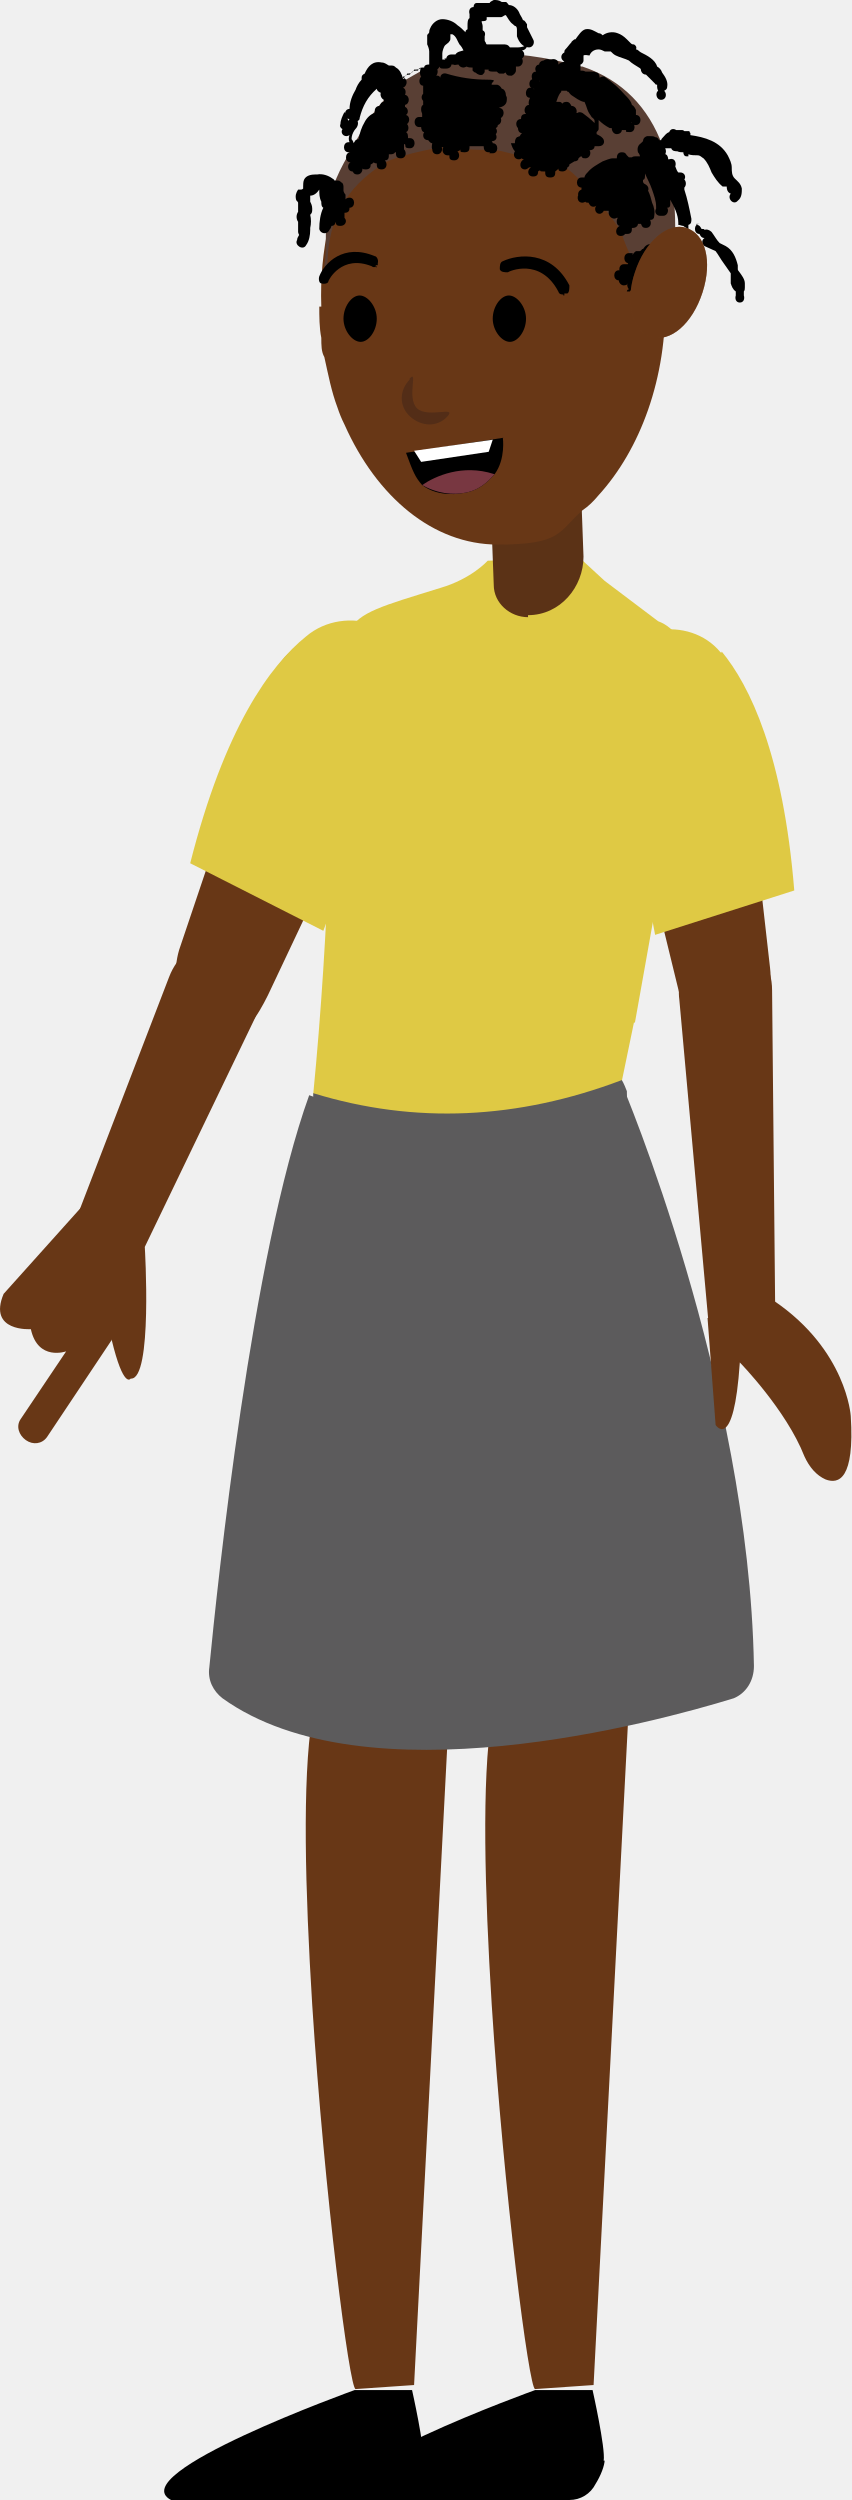
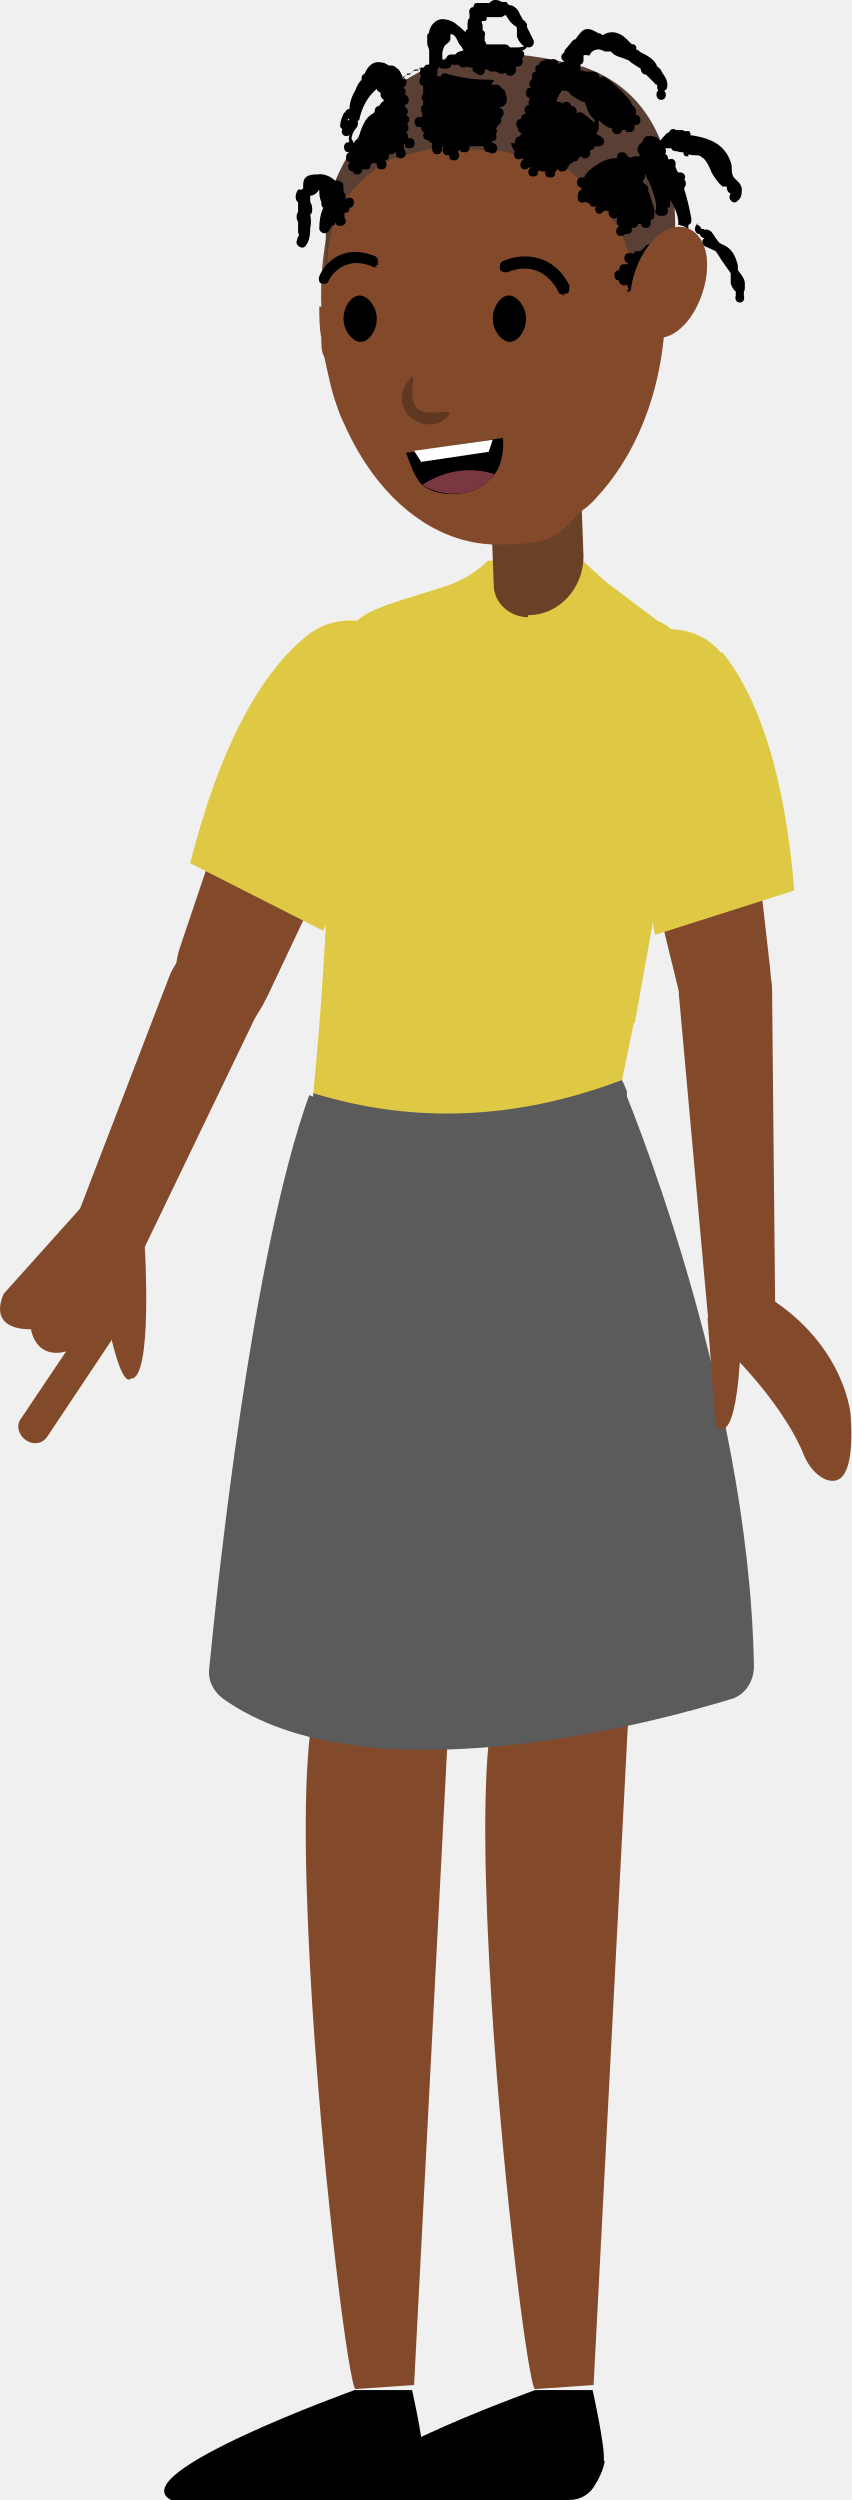
<svg xmlns="http://www.w3.org/2000/svg" id="Ebene_2" data-name="Ebene 2" viewBox="0 0 84.42 247.9">
  <defs>
    <style>
      .cls-1, .cls-2 {
-         fill: #683716;
+         isolation: isolate;
+         opacity: .5;
      }

-       .cls-3 {
+       .cls-1, .cls-3 {
+         fill: #824a2b;
+       }
+ 
+       .cls-4 {
        fill: #593f34;
      }

-       .cls-4 {
+       .cls-5 {
        fill: #fff;
      }

-       .cls-5 {
+       .cls-2 {
        fill: #3d2318;
-       }
- 
-       .cls-5, .cls-2 {
-         isolation: isolate;
-         opacity: .5;
      }

      .cls-6 {
        fill: #5c5b5c;
      }

      .cls-7 {
        fill: #dfc944;
      }

      .cls-8 {
-         fill: #5b3216;
+         fill: #684127;
      }

      .cls-9 {
        fill: #783741;
      }
    </style>
  </defs>
  <g id="Ebene_1-2" data-name="Ebene 1">
    <g id="swahili-girl-left-yay">
      <g>
-         <path class="cls-1" d="M11.06,132.9l-6.4,9.6c-.5.7-1.4.8-2.1.3h0c-.7-.5-1-1.4-.5-2.1l4.5-6.7s-2.8,1-3.5-2.2c0,0-4.3.3-2.7-3.5l7.8-8.7,6.2,4.1s.8,13.2-1.4,13c0,0-.7,1.1-1.9-3.9h0v.1Z" />
-         <path class="cls-1" d="M25.56,96.3h0c.5,1.5.4,3.2-.3,4.7l-14.3,29.7-5.5-4.4,11.3-29.4c1.7-4.5,7.2-4.8,8.8-.6h0Z" />
-         <path class="cls-1" d="M22.26,102.7h0c-3.5,0-5.7-4.4-4.5-8.5l8.7-25.8c1.3-4.1,4.8-6.2,8-4.9h0c3.7,1.5,5.3,7.1,3.3,11.5l-11.2,23.7c-1,2-2.3,4.2-4.2,4.1h-.1v-.1Z" />
+         <path class="cls-3" d="M11.06,132.9l-6.4,9.6c-.5.7-1.4.8-2.1.3h0c-.7-.5-1-1.4-.5-2.1l4.5-6.7s-2.8,1-3.5-2.2c0,0-4.3.3-2.7-3.5l7.8-8.7,6.2,4.1s.8,13.2-1.4,13c0,0-.7,1.1-1.9-3.9h0v.1Z" />
+         <path class="cls-3" d="M25.56,96.3h0c.5,1.5.4,3.2-.3,4.7l-14.3,29.7-5.5-4.4,11.3-29.4c1.7-4.5,7.2-4.8,8.8-.6h0Z" />
+         <path class="cls-3" d="M22.26,102.7h0c-3.5,0-5.7-4.4-4.5-8.5l8.7-25.8c1.3-4.1,4.8-6.2,8-4.9h0c3.7,1.5,5.3,7.1,3.3,11.5l-11.2,23.7c-1,2-2.3,4.2-4.2,4.1h-.1v-.1Z" />
        <path class="cls-7" d="M30.36,63.1c-3.6,2.9-8.1,9.1-11.5,22.5l13.2,6.7,1.9-5.1c4.5-7.8,8-15.1,7.5-20.3-.6-4.9-7.2-7.1-11.1-3.8h-.1.1Z" />
      </g>
      <path class="cls-7" d="M62.96,101.4l5.3-29.7c.6-3.3.5-8.8-3-10.1l-5.3-4-2.5-2.3-9.1.3s-1.6,1.8-4.7,2.7c-11.6,3.6-9,2.3-10.6,16.5l-.4,9.2c-.3,8.2-.8,16.3-1.6,24.5,10.1,3.1,20.3,2.6,30.6-1.3l1.2-5.8h.2-.1Z" />
      <g>
        <path class="cls-8" d="M52.36,61h0c3.2,0,5.5-2.8,5.5-5.8l-.4-10.9-9,.3.5,13.4c0,1.8,1.6,3.2,3.4,3.2h0v-.2Z" />
-         <path class="cls-1" d="M31.66,30.3c0,1.1,0,2.2.2,3.2,0,.7,0,1.4.3,1.9.4,1.8.7,3.4,1.3,5,.2.6.4,1.1.7,1.7,3.2,7.2,8.8,11.9,15.2,11.9s6-1.3,8.4-3.4c.6-.4,1.1-.9,1.6-1.5,4.1-4.5,6.8-11.6,6.6-19.6-.4-13.3-8.2-23.7-17.7-23.5-1.3,0-2.8.3-4,.8-7.4,2.8-12.8,12.4-12.4,23.6h-.2v-.1Z" />
+         <path class="cls-3" d="M31.66,30.3c0,1.1,0,2.2.2,3.2,0,.7,0,1.4.3,1.9.4,1.8.7,3.4,1.3,5,.2.6.4,1.1.7,1.7,3.2,7.2,8.8,11.9,15.2,11.9s6-1.3,8.4-3.4c.6-.4,1.1-.9,1.6-1.5,4.1-4.5,6.8-11.6,6.6-19.6-.4-13.3-8.2-23.7-17.7-23.5-1.3,0-2.8.3-4,.8-7.4,2.8-12.8,12.4-12.4,23.6h-.2v-.1Z" />
        <g>
-           <path class="cls-3" d="M32.26,21.4c.8-3.5,1.2-4.1,2.8-7,.2-.4.8-1.4,1-1.7.6-1.3.5-.8,1.2-1.8.4-.6,2.2-2.5,2.8-2.9l2.3-1.3c.6-.3,3.5-.9,4.1-1,3.2-.7,6.6-.2,9.6.5.5.1,1.1.3,1.6.4h.1c8,2.7,10.2,11,8.8,21.5-.1-.1-.3-.2-.5-.3-.5,0-.8.2-1,.6h0c-.5-.1-.9,0-1.2.3-.7-2.1-1.7-3.9-2.2-5.5-.2-.8-4.3-5.9-5.5-6.5-10.6-2.9-4.6-1.3-12-2.1-1,0-5.6,1-6.4,1.8-3.3,2.2-5.2,5.1-5.3,9.8v.2h-.3c.3-1.6,0-3.6.3-5.1h-.2v.1Z" />
+           <path class="cls-4" d="M32.26,21.4c.8-3.5,1.2-4.1,2.8-7,.2-.4.8-1.4,1-1.7.6-1.3.5-.8,1.2-1.8.4-.6,2.2-2.5,2.8-2.9l2.3-1.3c.6-.3,3.5-.9,4.1-1,3.2-.7,6.6-.2,9.6.5.5.1,1.1.3,1.6.4h.1c8,2.7,10.2,11,8.8,21.5-.1-.1-.3-.2-.5-.3-.5,0-.8.2-1,.6h0c-.5-.1-.9,0-1.2.3-.7-2.1-1.7-3.9-2.2-5.5-.2-.8-4.3-5.9-5.5-6.5-10.6-2.9-4.6-1.3-12-2.1-1,0-5.6,1-6.4,1.8-3.3,2.2-5.2,5.1-5.3,9.8v.2h-.3c.3-1.6,0-3.6.3-5.1h-.2v.1Z" />
          <g>
            <path d="M29.86,18.8s.1,0,.2-.1h0v-.2c0-.2,0-.5.1-.7.2-.4.7-.5,1.1-.5h.2c.5-.1,1.1.1,1.5.4,0,0,.2.1.2.2h.3c.2,0,.3.1.4.2.1,0,.2.2.2.4v.4h0c0,.1.1.3.2.4v.5c0-.1.2-.2.4-.2.6,0,.6,1,0,1s0,0,0,0c0,.3-.1.5-.5.5s0,0,0,0h0v.5c.3.3.1.8-.4.8s-.4-.2-.5-.4c0,.2-.1.4-.4.4,0,.1-.1.3-.2.4-.2.5-.9.4-1-.1,0-.7.1-1.5.4-2.1-.2-.1-.2-.4-.2-.6-.2-.4-.2-.8-.2-1.2h0c-.2.3-.5.6-.9.6v.6c.1.2.2.4.2.7s0,.4-.2.6h0c.1.4.1.9,0,1.3v.2c0,.5-.1,1.1-.4,1.5-.3.6-1.2,0-.9-.5,0-.2.1-.3.2-.5,0,0-.1-.2-.1-.3v-1c-.2-.3-.2-.7,0-1h0v-.9c0-.1-.2-.2-.2-.3-.1-.4,0-.7.2-1h.3,0Z" />
-             <path d="M57.36,19.5c-.1-.3,0-.6.3-.7v-.2c-.6,0-.6-1,0-1s.2,0,.3,0c0-.2.2-.4.3-.5.4-.5,1-.8,1.5-1.1.3-.1.7-.3,1-.3h.4c0-.3.1-.6.5-.6s.4.2.5.3l.2.2h.3c.1-.1.3-.1.4-.1h.4c0-.1-.1-.3-.2-.4-.1-.4,0-.7.3-.9l.2-.2c0-.2.1-.4.4-.5h.3c.2,0,.4,0,.5.1h0c.2,0,.3.1.4.3h.2c0-.1.1-.2.2-.3.2-.2.3-.4.6-.5h0c.1-.3.4-.4.7-.2h.6s.1,0,.2.1h.5c0,.07.03.13.1.2h0v.2h0c1.4.2,2.9.6,3.7,2,.2.4.4.8.4,1.2s0,.8.3,1.1c.3.3.6.5.7,1,0,.4,0,.9-.4,1.2-.4.5-1.1-.2-.7-.7h0c-.3-.1-.4-.4-.4-.7h-.4c-.5-.4-.8-.9-1.1-1.4-.2-.5-.4-1-.8-1.4-.2-.1-.3-.3-.6-.3s-.6,0-.9-.1h0v.2h-.2c-.2,0-.3-.2-.3-.4-.2,0-.4,0-.6-.1h0c-.2,0-.5,0-.6-.3h-.6c.1.2.1.4,0,.6.2,0,.3.3.3.5h0c.2,0,.3-.1.5,0s.3.4.2.7h0c.1.3.2.5.3.6h.2c.4,0,.6.4.4.7.2.2.2.6,0,.8v.2c.3.9.5,1.9.7,2.9,0,.3,0,.5-.3.6h0v.5l-.2-.2s-.2-.1-.3-.2c-.2,0-.3-.1-.5-.1v-.2c0-.8-.4-1.6-.8-2.3v.5c0,.2-.1.3-.3.3.2.3,0,.8-.4.8s-.2,0-.3,0h0c-.4,0-.6-.4-.4-.7v-.2c0-.6-.2-1.1-.4-1.7-.2-.6-.5-1.1-.7-1.6v-.4h0v.6c0,.1,0,.3-.1.4s0,0-.1,0v.2h0s0,.1.1.2c0,0,.2.1.3.2.1.1.2.3.1.5.2.4.3.8.4,1.2.2.4.3.9.2,1.4h0c0,.2-.2.3-.3.3h-.1c.2.4,0,.8-.4.8s-.4-.2-.5-.4h-.3c0,.2-.2.4-.5.4s0,0-.1,0c0,.3,0,.6-.5.6s-.2,0-.2,0c0,.1-.2.2-.4.2-.6,0-.6-.8-.1-1-.3,0-.4-.5-.2-.8h-.1c-.3.2-.7,0-.8-.4v-.3h-.5c0,.1-.2.3-.4.3-.5,0-.6-.7-.2-.9h0s-.2.2-.4.2c-.3,0-.4-.2-.5-.4h0c-.1,0-.3,0-.3-.1,0,0-.2.1-.3.1-.6,0-.6-.8-.2-1l-.2.4h0Z" />
+             <path d="M57.36,19.5c-.1-.3,0-.6.3-.7v-.2c-.6,0-.6-1,0-1s.2,0,.3,0c0-.2.2-.4.3-.5.4-.5,1-.8,1.5-1.1.3-.1.7-.3,1-.3h.4c0-.3.1-.6.5-.6s.4.2.5.3l.2.2h.3c.1-.1.3-.1.4-.1h.4c0-.1-.1-.3-.2-.4-.1-.4,0-.7.3-.9l.2-.2c0-.2.1-.4.4-.5h.3c.2,0,.4,0,.5.1h0c.2,0,.3.1.4.3h.2c0-.1.1-.2.2-.3.2-.2.3-.4.6-.5h0c.1-.3.4-.4.7-.2h.6s.1,0,.2.1h.5s0,.1.1.2h0v.2h0c1.4.2,2.9.6,3.7,2,.2.4.4.8.4,1.2s0,.8.3,1.1.6.5.7,1c0,.4,0,.9-.4,1.2-.4.5-1.1-.2-.7-.7h0c-.3-.1-.4-.4-.4-.7h-.4c-.5-.4-.8-.9-1.1-1.4-.2-.5-.4-1-.8-1.4-.2-.1-.3-.3-.6-.3s-.6,0-.9-.1h0v.2h-.2c-.2,0-.3-.2-.3-.4-.2,0-.4,0-.6-.1h0c-.2,0-.5,0-.6-.3h-.6c.1.2.1.4,0,.6.2,0,.3.3.3.5h0c.2,0,.3-.1.5,0s.3.4.2.7h0c.1.3.2.5.3.6h.2c.4,0,.6.4.4.7.2.2.2.6,0,.8v.2c.3.9.5,1.9.7,2.9,0,.3,0,.5-.3.6h0v.5l-.2-.2s-.2-.1-.3-.2c-.2,0-.3-.1-.5-.1v-.2c0-.8-.4-1.6-.8-2.3v.5c0,.2-.1.3-.3.3.2.3,0,.8-.4.8s-.2,0-.3,0h0c-.4,0-.6-.4-.4-.7v-.2c0-.6-.2-1.1-.4-1.7-.2-.6-.5-1.1-.7-1.6v-.4h0v.6c0,.1,0,.3-.1.4s0,0-.1,0v.2h0s0,.1.1.2c0,0,.2.1.3.2.1.1.2.3.1.5.2.4.3.8.4,1.2.2.4.3.9.2,1.4h0c0,.2-.2.3-.3.3h-.1c.2.4,0,.8-.4.8s-.4-.2-.5-.4h-.3c0,.2-.2.4-.5.4s0,0-.1,0c0,.3,0,.6-.5.6s-.2,0-.2,0c0,.1-.2.2-.4.2-.6,0-.6-.8-.1-1-.3,0-.4-.5-.2-.8h-.1c-.3.2-.7,0-.8-.4v-.3h-.5c0,.1-.2.3-.4.3-.5,0-.6-.7-.2-.9h0s-.2.2-.4.2c-.3,0-.4-.2-.5-.4h0c-.1,0-.3,0-.3-.1,0,0-.2.1-.3.1-.6,0-.6-.8-.2-1l-.2.4h0Z" />
            <path d="M62.26,26.1h.1c-.6,0-.6-1,0-1s.3,0,.4.2c0-.2.2-.3.3-.4h.4s.2-.1.2-.2h.1c.2-.3.4-.5.8-.5h.2c.1-.3.4-.5.8-.6h.1c0-.2.2-.4.5-.4s0,0,0,0h.4c-.1.1-.2.3-.2.5v1h0v.5h0c0,.7,0,1.4-.1,2.1h-.2c0,.1.2.3.2.4v.4c0,.1-.1.2-.2.3h-.2c0,.2,0,.4-.2.4-.2.1-.5,0-.7-.2h0l-.2-.2c0,.2-.2.3-.4.3s-.4-.1-.4-.3c-.1,0-.3,0-.4.1h0c-.4-.2-.8,0-1.1.4h-.3s0-.2.2-.2h0c-.2-.3-.2-.5-.1-.7v-.5c-.1,0-.2-.2-.2-.3h-.2c-.6,0-.6-1,0-1h.4v-.1Z" />
            <path d="M34.56,12s0-.1.1-.2h0c-.6,0-.6-1,0-1,0-.7.3-1.4.6-1.9.1-.3.3-.7.6-1v-.2c0-.2.1-.3.3-.4.3-.7.8-1.3,1.7-1.1.3,0,.5.2.7.3h.3c.2,0,.3.1.4.2.4.2.6.7.7,1.1h.1c.1,0,0,0,0,0,0-.2.2-.4.5-.4s0,0,.1,0c0,0,0-.2.2-.2,0-.1.2-.2.4-.2h.2c0-.2.2-.3.4-.3h.2c0-.2.2-.3.4-.3s0,0,.1,0h0v-1.3h0c0-.2-.1-.5-.2-.7v-.9c0-.1.2-.2.2-.3s0-.2.1-.4c.2-.5.7-.9,1.2-.9s1.1.2,1.5.6c.3.2.5.4.8.7,0-.1,0-.2.2-.3v-.4c0-.2,0-.6.2-.7h0v-.4c-.1-.3,0-.7.4-.7s0,0,0,0c0-.2.1-.4.3-.4h1.3c0-.1.2-.2.4-.3.3,0,.5,0,.8.2h.4c.1,0,.2.2.3.3.4,0,.8.3,1,.7.1.3.3.5.4.8.2,0,.3.3.4.4v.3c.2.4.4.8.6,1.2.2.3,0,.8-.4.8-.6,0-1-.5-1.2-1.1v-.7s0-.2-.1-.3c-.1,0-.2-.1-.3-.2-.3-.2-.5-.6-.7-.9-.2,0-.3.2-.5.2h-.8s-.2,0-.1,0h-.5v.2c0,.2-.3.2-.5.2h0c0,.2.1.3.1.5v.4c.2.1.3.3.2.6v.4s0,.1.1.2c0,0,0,.1.1.2h1.6c.3,0,.5,0,.7.3h.8c.1,0,.2.1.2.2h0l-.2-.2c.3,0,.6-.1.9-.2,0,.3-.3.5-.5.5.3.2.3.6,0,.8.2.3,0,.8-.4.8s-.1,0-.2,0h0v.4c0,.2-.2.4-.4.5h-.2c-.1,0-.2,0-.3-.1,0,0-.1-.1-.1-.2,0,0-.1,0-.2.1h-.4c-.1,0-.2-.1-.3-.2h-.4c-.1,0-.3,0-.4-.1s0,0,0-.1h-.4v.2c0,.1-.1.2-.2.3-.2.1-.5,0-.7-.2h0c-.1,0-.2-.1-.3-.2v-.3c-.2,0-.4,0-.6-.1,0,0-.2.1-.3.1-.2,0-.4-.1-.5-.3-.2,0-.4.1-.5,0h-.2c0,.2-.2.4-.5.4h-.3c-.2,0-.3,0-.4-.2h0c0,.1-.1.2-.2.3h0c.1.2,0,.5-.1.6h0c.2,0,.3,0,.4.2,0-.3.3-.5.6-.4,1.3.4,2.7.6,4,.6s.4.2.5.5h.5c.2,0,.4.2.5.4h0c.2,0,.4.3.4.6h0c0,.1.1.2.1.3,0,.3,0,.5-.2.7s-.4.2-.6.3h0c.6,0,.6.8.2,1,.1.3,0,.6-.3.7,0,.1,0,.2-.2.3h0c.1.1.2.4,0,.6h0c.2.4,0,.7-.4.7,0,0,.1.1.1.2.6,0,.6,1,0,1s-.2,0-.3-.1h-.1c-.4,0-.5-.3-.5-.6h-1.4c0,.3,0,.6-.5.6s-.4-.1-.4-.3h0c0,.1-.2.2-.3.2.3.3.2.9-.3.9s-.5-.2-.5-.5h-.2c-.4,0-.6-.5-.4-.8-.1,0-.2,0-.2-.1h0c.2.3,0,.8-.4.8s-.5-.3-.5-.5c-.1-.2,0-.5,0-.6-.2,0-.3-.2-.4-.3h0c-.5,0-.6-.5-.4-.8-.2,0-.3-.3-.3-.5h-.2c-.6,0-.6-1,0-1s.3,0,.3.1h0v-.4c0-.1-.1-.2-.1-.4s0-.4.2-.5v-.4c-.2-.2-.2-.5,0-.7v-.8c-.4,0-.5-.6-.2-.9-.2-.3-.1-.7,0-1h0c0,.2-.2.3-.5.3s-.1,0-.2,0c0,0,0,.2-.2.2,0,.1-.2.2-.4.2s0,0-.1,0c0,.2-.2.3-.4.3s0,0,0,0c0,.2-.2.3-.4.3,0,0-.1.1-.2.1h0c0-.1.2-.3.5-.3.6,0,.6.8.1,1h0c.3.1.3.5.2.7.5.1.5.9,0,1v.2c.3.1.4.6.1.8.4.1.4.7.1.9.2.2.2.7-.1.8h0c.2.1.2.4.2.6h.2c.6,0,.6,1,0,1s-.4-.2-.5-.4h-.1v.5c.3.3.2.9-.3.9s-.5-.3-.5-.6h-.1c0,.1-.2.2-.4.2h-.2c0,.3,0,.6-.4.6.3.3.2.9-.3.9s-.5-.3-.5-.6c-.1,0-.2,0-.3-.1,0,0-.2.2-.3.2,0,.3-.1.5-.5.5s-.3-.1-.4-.3h0c.2.3,0,.8-.4.8s-.4-.2-.5-.3c-.5,0-.6-.7-.2-.9h0c-.6,0-.6-1,0-1s0,0,0,0h-.2c-.6,0-.6-1,0-1s0,0,.1,0c-.1-.2-.1-.5,0-.7h0s-.2.1-.3.1c-.4,0-.6-.4-.4-.7-.2-.1-.3-.3-.2-.5,0-.4.2-.8.4-1.2l.4.9h0ZM44.06,5.8h.2c0-.2.2-.4.5-.4h.4c.2-.3.5-.3.8-.4-.1-.2-.2-.4-.4-.6-.2-.3-.3-.8-.7-1h-.2v.4c0,.1,0,.2-.1.3-.1.2-.4.3-.5.5s-.2.5-.2.7v.6h.3l-.1-.1ZM35.26,13.9s.2-.1.3-.1,0,0,0,0c.1-.6.3-1.2.6-1.7.2-.4.6-.8,1-.9v-.2c0-.3.2-.5.5-.5h0s0-.1.1-.2c0-.1.2-.2.3-.2h0v-.2c-.2-.1-.4-.4-.3-.7h0c-.3-.1-.4-.3-.4-.4h0c-.9.8-1.4,1.7-1.7,2.9,0,.1,0,.2-.2.3.1.3,0,.6-.3.9-.2.3-.3.6-.3.9h0c.1.1.2.3.2.4l.2-.3h0Z" />
-             <path d="M51.06,14.2c0-.2,0-.4.2-.6.1,0,.2-.1.3-.1,0-.1.1-.2.2-.3-.3,0-.4-.3-.4-.5h0c-.3-.3-.2-.9.3-.9s0,0,0,0c0-.3.1-.5.5-.5-.3-.3-.1-.9.3-.9s0,0,0,0c-.1-.2,0-.5.1-.7-.6,0-.5-1,0-1s.3,0,.4.2h0c0-.2.2-.4.5-.4s0,0,0,0v-1.2c0-.1.2-.2.3-.3h.1v-.2h0v-.3h0v-.3c0-.3.4-.4.6-.3h.2c.3-.1.6,0,.7.3v.2c.2-.2.4-.2.6-.3-.4-.2-.4-.7,0-.9,0-.1,0-.2.1-.3.2-.2.4-.5.6-.7h0c0-.1.2-.2.3-.3h.1c.3-.4.6-.9,1-1,.5-.1.9.2,1.3.4.1,0,.2,0,.4.2.4-.3,1-.4,1.5-.2.3.1.6.3.9.6l.4.4s.1.1.2.1h.1c.2.1.3.3.2.5.2,0,.3.2.5.3.6.3,1.4.7,1.6,1.4.2.1.4.3.5.6.3.4.6.9.5,1.4,0,.2-.1.3-.3.4.3.3.2.9-.3.9s-.6-.7-.3-.9c0,0-.1-.2-.1-.4v-.2s-.2,0-.2-.1l-.9-.9c-.2,0-.4-.1-.5-.4,0-.1,0-.2-.2-.3-.3-.2-.7-.4-1-.7-.4-.2-.9-.3-1.3-.5-.2-.1-.3-.2-.5-.4h-.6c-.2-.1-.4-.2-.6-.2-.5,0-.8.3-.9.6-.2,0-.4-.1-.6,0v.5c0,.2-.2.4-.3.4v.6c.2,0,.3,0,.5.1h.6c.2,0,.3,0,.5.1.2,0,.3.3.3.5.2-.1.4-.2.6,0,.7.5,1.3,1,1.9,1.7.3.3.6.6.7,1h0c.2.1.3.3.4.5v.5c.6,0,.6,1,0,1s-.4-.1-.4-.3h-.1c.5.1.5,1-.1,1s-.3-.1-.4-.2h-.4c0,.2-.2.4-.5.4s-.5-.3-.5-.6h-.2c-.4-.2-.8-.5-1.1-.8v.9c0,.1-.1.2-.2.3h0v.2h0c.2.1.4.2.5.3.4.3.3.9-.3.9h-.4c0,.3-.3.4-.5.4h0c.2.3,0,.8-.4.8s-.3-.1-.4-.2c-.1,0-.2.1-.3.2,0,.2-.2.3-.4.3-.2.1-.3.2-.5.3h0c0,.1,0,.2-.2.3,0,.2-.2.4-.5.4s-.4-.1-.4-.3h0c0,.1-.2.2-.3.3,0,.3,0,.6-.5.6s-.5-.3-.5-.6h-.2c-.2,0-.3,0-.3-.1,0,0-.1,0-.2.1,0,.3-.1.5-.5.5-.6,0-.6-.7-.2-.9h-.2s-.2.2-.4.2c-.6,0-.6-.8-.1-1,0,0-.2,0-.2-.1,0,0-.2.1-.3.1-.5,0-.6-.5-.4-.8-.2-.2-.3-.5-.4-.8h.4,0ZM55.36,10.1c.2,0,.3,0,.4.2,0-.1.2-.2.4-.2.3,0,.4.2.5.4h0c.4,0,.6.4.5.7h.1c.1-.1.3-.1.5,0h0c.4.3.8.6,1.2,1v-.2c0-.2-.2-.3-.3-.4-.1-.2-.3-.4-.4-.7-.1-.3-.2-.6-.3-.8h-.1c-.4-.1-.8-.4-1.1-.6-.2-.1-.3-.3-.4-.4h-.1c0-.07-.03-.1-.1-.1h-.5s0,.2-.1.2c-.2.3-.3.6-.4.9h.3-.1Z" />
-             <path d="M61.36,26.8h.2s.2-.1.3-.1c.3,0,.4.2.5.4h0c.6,0,.6,1,0,1s0,0-.1,0c0,.1-.2.2-.4.2-.3,0-.5-.3-.5-.5h0c-.6,0-.6-1,0-1Z" />
-             <path d="M69.06,22.3c.3,0,.4.2.5.4h0c.2,0,.3,0,.3.1.2-.1.5,0,.7.2.3.4.5.8.8,1.1.2.1.4.2.6.3.7.4,1,1.1,1.2,1.9v.4s0,.1.1.2c.3.4.6.8.6,1.2v.4c0,.1,0,.3-.1.4v.4c.1.3,0,.7-.4.7s-.5-.4-.4-.7v-.4c-.3-.2-.4-.5-.5-.8v-1c-.2-.3-.5-.7-.7-1-.3-.4-.5-.8-.8-1.2-.4-.2-.7-.3-1.1-.5-.3-.2-.3-.6,0-.8h0c-.3,0-.4-.2-.5-.4h0c-.6,0-.6-1,0-1h-.3v.1Z" />
+             <path d="M51.06,14.2c0-.2,0-.4.2-.6.1,0,.2-.1.3-.1,0-.1.1-.2.2-.3-.3,0-.4-.3-.4-.5h0c-.3-.3-.2-.9.3-.9s0,0,0,0c0-.3.1-.5.5-.5-.3-.3-.1-.9.3-.9s0,0,0,0c-.1-.2,0-.5.1-.7-.6,0-.5-1,0-1s.3,0,.4.2h0c0-.2.2-.4.5-.4s0,0,0,0v-1.2c0-.1.2-.2.3-.3h.1v-.2h0v-.3h0v-.3c0-.3.4-.4.6-.3h.2c.3-.1.6,0,.7.3v.2c.2-.2.4-.2.6-.3-.4-.2-.4-.7,0-.9,0-.1,0-.2.1-.3.2-.2.4-.5.6-.7h0c0-.1.2-.2.3-.3h.1c.3-.4.6-.9,1-1,.5-.1.9.2,1.3.4.1,0,.2,0,.4.2.4-.3,1-.4,1.5-.2.3.1.6.3.9.6l.4.4s.1.1.2.1h.1c.2.1.3.3.2.5.2,0,.3.2.5.3.6.3,1.4.7,1.6,1.4.2.1.4.3.5.6.3.4.6.9.5,1.4,0,.2-.1.3-.3.4.3.3.2.9-.3.9s-.6-.7-.3-.9c0,0-.1-.2-.1-.4v-.2s-.2,0-.2-.1l-.9-.9c-.2,0-.4-.1-.5-.4,0-.1,0-.2-.2-.3-.3-.2-.7-.4-1-.7-.4-.2-.9-.3-1.3-.5-.2-.1-.3-.2-.5-.4h-.6c-.2-.1-.4-.2-.6-.2-.5,0-.8.3-.9.6-.2,0-.4-.1-.6,0v.5c0,.2-.2.4-.3.4v.6c.2,0,.3,0,.5.1h.6c.2,0,.3,0,.5.1.2,0,.3.3.3.5.2-.1.4-.2.6,0,.7.5,1.3,1,1.9,1.7.3.3.6.6.7,1h0c.2.1.3.3.4.5v.5c.6,0,.6,1,0,1s-.4-.1-.4-.3h-.1c.5.1.5,1-.1,1s-.3-.1-.4-.2h-.4c0,.2-.2.4-.5.4s-.5-.3-.5-.6h-.2c-.4-.2-.8-.5-1.1-.8v.9c0,.1-.1.2-.2.3h0v.2h0c.2.1.4.2.5.3.4.3.3.9-.3.9h-.4c0,.3-.3.4-.5.4h0c.2.3,0,.8-.4.8s-.3-.1-.4-.2c-.1,0-.2.1-.3.2,0,.2-.2.3-.4.3-.2.1-.3.2-.5.3h0c0,.1,0,.2-.2.3,0,.2-.2.4-.5.4s-.4-.1-.4-.3h0c0,.1-.2.2-.3.3,0,.3,0,.6-.5.6s-.5-.3-.5-.6h-.2c-.2,0-.3,0-.3-.1,0,0-.1,0-.2.1,0,.3-.1.5-.5.5-.6,0-.6-.7-.2-.9h-.2s-.2.2-.4.2c-.6,0-.6-.8-.1-1,0,0-.2,0-.2-.1,0,0-.2.1-.3.1-.5,0-.6-.5-.4-.8-.2-.2-.3-.5-.4-.8h.4,0ZM55.36,10.1c.2,0,.3,0,.4.2,0-.1.2-.2.4-.2.3,0,.4.2.5.4h0c.4,0,.6.4.5.7h.1c.1-.1.3-.1.5,0h0c.4.3.8.6,1.2,1v-.2c0-.2-.2-.3-.3-.4-.1-.2-.3-.4-.4-.7s-.2-.6-.3-.8h-.1c-.4-.1-.8-.4-1.1-.6-.2-.1-.3-.3-.4-.4h-.1s0-.1-.1-.1h-.5s0,.2-.1.2c-.2.3-.3.6-.4.9h.3-.1Z" />
+             <path d="M61.36,26.8h.2s.2-.1.3-.1c.3,0,.4.2.5.4h0c.6,0,.6,1,0,1s0,0-.1,0c0,.1-.2.2-.4.2-.3,0-.5-.3-.5-.5h0c-.6,0-.6-1,0-1h0Z" />
+             <path d="M69.06,22.3c.3,0,.4.2.5.4h0c.2,0,.3,0,.3.1.2-.1.5,0,.7.2.3.4.5.8.8,1.1l.6.3c.7.4,1,1.1,1.2,1.9v.4s0,.1.1.2c.3.4.6.8.6,1.2v.4c0,.1,0,.3-.1.4v.4c.1.3,0,.7-.4.7s-.5-.4-.4-.7v-.4c-.3-.2-.4-.5-.5-.8v-1c-.2-.3-.5-.7-.7-1-.3-.4-.5-.8-.8-1.2-.4-.2-.7-.3-1.1-.5-.3-.2-.3-.6,0-.8h0c-.3,0-.4-.2-.5-.4h0c-.6,0-.6-1,0-1h-.3v.1Z" />
            <path d="M52.76,7.8c-.1-.3,0-.7.4-.7-.2-.3,0-.7.3-.7,0-.2.2-.4.5-.4.6,0,.6.9,0,1,0,.2-.2.4-.4.4.1.2,0,.5-.1.7h0c.6.1.6,1.1,0,1.1s-.4-.2-.5-.4h0c-.5,0-.6-.6-.3-.9h.1v-.1Z" />
          </g>
          <path d="M55.86,29.2c-.2,0-.4,0-.5-.3-1.8-3.4-4.9-2-5-1.9-.3,0-.7,0-.8-.3,0-.3,0-.7.3-.8,1.5-.7,4.8-1.1,6.6,2.4,0,.3,0,.7-.2.8h-.3v.2h-.1v-.1Z" />
          <path d="M37.36,26.4s-.3.2-.5,0c-3-1.2-4.3,1.4-4.3,1.5,0,.2-.4.3-.7.2-.2,0-.3-.4-.2-.7.5-1.3,2.4-3.3,5.5-2,.2,0,.4.4.3.7v.2h-.2v.2h.1v-.1Z" />
          <path d="M52.16,31.6c0,1.2-.8,2.3-1.6,2.3s-1.7-1.1-1.7-2.3.8-2.3,1.6-2.3,1.7,1.1,1.7,2.3Z" />
          <path d="M37.36,31.6c0,1.2-.8,2.3-1.6,2.3s-1.7-1.1-1.7-2.3.8-2.3,1.6-2.3,1.7,1.1,1.7,2.3Z" />
          <g>
            <path d="M49.86,43.4s.3,2.1-.8,3.6c-.7.8-1.6,1.7-3.2,1.9,0,0-2.3.5-4-.8-.7-.8-.9-1.3-1.6-3.2l9.7-1.5h-.1Z" />
            <path class="cls-9" d="M49.06,47c-.7.8-1.6,1.7-3.2,1.9,0,0-1.9.4-4-.8,1.3-.9,4-2.1,7.1-1.1h.1Z" />
-             <polygon class="cls-4" points="48.86 43.6 48.46 44.8 41.76 45.8 41.06 44.7 48.86 43.6" />
+             <polygon class="cls-5" points="48.86 43.6 48.46 44.8 41.76 45.8 41.06 44.7 48.86 43.6" />
          </g>
-           <path class="cls-5" d="M40.66,37.6c-1.1,1.1-1.1,2.7,0,3.7s2.7,1.1,3.7,0-1.9.2-3-.8c-1.1-1.1.2-4-.8-2.9h.2-.1Z" />
+           <path class="cls-2" d="M40.66,37.6c-1.1,1.1-1.1,2.7,0,3.7s2.7,1.1,3.7,0-1.9.2-3-.8c-1.1-1.1.2-4-.8-2.9h.2-.1Z" />
        </g>
        <g>
-           <path class="cls-1" d="M62.96,27c-1,2.9-.3,5.8,1.6,6.4s4.1-1.3,5.1-4.4.3-5.8-1.6-6.4c-1.8-.6-4.1,1.3-5.1,4.4Z" />
-           <path class="cls-2" d="M62.96,27c-1,2.9-.3,5.8,1.6,6.4s4.1-1.3,5.1-4.4.3-5.8-1.6-6.4c-1.8-.6-4.1,1.3-5.1,4.4Z" />
+           <path class="cls-3" d="M62.96,27c-1,2.9-.3,5.8,1.6,6.4s4.1-1.3,5.1-4.4.3-5.8-1.6-6.4c-1.8-.6-4.1,1.3-5.1,4.4h0Z" />
+           <path class="cls-1" d="M62.96,27c-1,2.9-.3,5.8,1.6,6.4s4.1-1.3,5.1-4.4.3-5.8-1.6-6.4c-1.8-.6-4.1,1.3-5.1,4.4h0Z" />
        </g>
      </g>
      <g>
-         <path class="cls-1" d="M48.76,198.8c1.2,18.7,3.7,38.1,4.3,38.1l5.8-.4,2-38.5,1.5-28.9v-1.2c0-.4,0-.8-.2-1.2-.7-3.1-3.6-5.3-6.9-5.1-3.3.2-6,2.9-6.2,6.1,0,.9-.2,1.7-.3,2.6-1,6.2-.7,17.2,0,28.5h0Z" />
+         <path class="cls-3" d="M48.76,198.8c1.2,18.7,3.7,38.1,4.3,38.1l5.8-.4,2-38.5,1.5-28.9v-1.2c0-.4,0-.8-.2-1.2-.7-3.1-3.6-5.3-6.9-5.1-3.3.2-6,2.9-6.2,6.1,0,.9-.2,1.7-.3,2.6-1,6.2-.7,17.2,0,28.5h0Z" />
        <path d="M59.96,243.9c0,.6-.4,1.6-.9,2.4-.5,1-1.5,1.6-2.6,1.6h-21.6c-4.9-2.6,18.2-10.9,18.2-10.9h5.7s1.3,5.8,1.1,7h.1v-.1Z" />
-         <path class="cls-1" d="M55.56,174.5h0c-3.8-.4-6.6-3.6-6.5-7.5l.8-35.3c.7-5.1,5.3-8.6,10.4-7.9h0c5.1.7,8.6,5.3,7.9,10.4l-5.3,33.8c-.5,3.9-3.4,6.9-7.3,6.5h0Z" />
+         <path class="cls-3" d="M55.56,174.5h0c-3.8-.4-6.6-3.6-6.5-7.5l.8-35.3c.7-5.1,5.3-8.6,10.4-7.9h0c5.1.7,8.6,5.3,7.9,10.4l-5.3,33.8c-.5,3.9-3.4,6.9-7.3,6.5h0Z" />
      </g>
      <g>
-         <path class="cls-1" d="M30.96,198.8c1.2,18.7,3.7,38.1,4.3,38.1l5.8-.4,2-38.5,1.5-28.9v-1.2c0-.4,0-.8-.2-1.2-.7-3.1-3.6-5.3-6.9-5.1s-6,2.9-6.2,6.1c0,.9-.2,1.7-.3,2.6-1,6.2-.7,17.2,0,28.5h0Z" />
+         <path class="cls-3" d="M30.96,198.8c1.2,18.7,3.7,38.1,4.3,38.1l5.8-.4,2-38.5,1.5-28.9v-1.2c0-.4,0-.8-.2-1.2-.7-3.1-3.6-5.3-6.9-5.1s-6,2.9-6.2,6.1c0,.9-.2,1.7-.3,2.6-1,6.2-.7,17.2,0,28.5h0Z" />
        <path d="M42.06,243.9c0,.6-.4,1.6-.9,2.4-.5,1-1.5,1.6-2.6,1.6h-21.6c-4.9-2.6,18.2-10.9,18.2-10.9h5.7s1.3,5.8,1.1,7h.1v-.1Z" />
-         <path class="cls-1" d="M37.66,174.5h0c-3.8-.4-6.6-3.6-6.5-7.5l.8-35.3c.7-5.1,5.3-8.6,10.4-7.9h0c5.1.7,8.6,5.3,7.9,10.4l-5.3,33.8c-.5,3.9-3.4,6.9-7.3,6.5h0Z" />
+         <path class="cls-3" d="M37.66,174.5h0c-3.8-.4-6.6-3.6-6.5-7.5l.8-35.3c.7-5.1,5.3-8.6,10.4-7.9h0c5.1.7,8.6,5.3,7.9,10.4l-5.3,33.8c-.5,3.9-3.4,6.9-7.3,6.5h0Z" />
      </g>
      <g>
        <path class="cls-6" d="M29.76,141.3l16,6.7,19-7.3h0s1.5-5.3.9-12c-.3-2.6-.9-5.2-1.6-7.6-1.4-4.2-1.9-8.5-1.9-12.9-.3-.8-.5-1.1-.5-1.1-10.3,3.9-20.5,4.4-30.6,1.3,0,.5,0,.9-.2,1.4-.2,2.3-.5,4.7-.9,7,0,.6-.2,1.1-.2,1.6-.2,1-.3,2-.4,3-.6,4.3-.7,9.5.2,19.8h.2v.1Z" />
        <path class="cls-6" d="M61.66,107.5s12.6,29.6,13.1,57.7c0,1.5-.8,2.7-2,3.2-7.8,2.4-36.5,10.2-50.7,0-.9-.7-1.5-1.8-1.3-3.1.8-8.2,4.2-40.9,9.9-56.7,10.3,3.9,20.6,3.4,31.1-1.1h-.1Z" />
      </g>
      <g>
-         <path class="cls-1" d="M68.66,94.7h0c-1,1.1-1.5,2.9-1.3,4.4l2.9,32.1,6.6-2.1-.3-30.9c0-4.7-4.9-6.9-7.8-3.5h-.1Z" />
-         <path class="cls-1" d="M70.46,103.3h0c3.3.7,6.4-3,5.9-7.3l-3-26.5c-.3-4.2-3.3-7-6.7-6.4h0c-3.9.7-6.5,5.7-5.4,10.4l6.1,25c.5,2.2,1.5,4.5,3.3,4.8h-.2,0Z" />
+         <path class="cls-3" d="M68.66,94.7h0c-1,1.1-1.5,2.9-1.3,4.4l2.9,32.1,6.6-2.1-.3-30.9c0-4.7-4.9-6.9-7.8-3.5h-.1Z" />
+         <path class="cls-3" d="M70.46,103.3h0c3.3.7,6.4-3,5.9-7.3l-3-26.5c-.3-4.2-3.3-7-6.7-6.4h0c-3.9.7-6.5,5.7-5.4,10.4l6.1,25c.5,2.2,1.5,4.5,3.3,4.8h-.2,0Z" />
        <path class="cls-7" d="M71.56,64.6c2.8,3.4,6.1,10.2,7.2,23.7l-13.8,4.4-1-5.3c-3-8.3-5.1-15.9-3.6-20.8,1.3-4.6,8-5.7,11.1-1.9h.1v-.1Z" />
-         <path class="cls-1" d="M70.96,141.3l-.8-10.6,6.6-2.1v.4c7.2,4.9,7.6,11.4,7.6,11.4.4,6.3-1.2,6.8-2.5,6.3-.9-.4-1.6-1.2-2.1-2.3-1.8-4.6-6.4-9.3-6.4-9.3-.6,9-2.4,6.2-2.4,6.2h0Z" />
+         <path class="cls-3" d="M70.96,141.3l-.8-10.6,6.6-2.1v.4c7.2,4.9,7.6,11.4,7.6,11.4.4,6.3-1.2,6.8-2.5,6.3-.9-.4-1.6-1.2-2.1-2.3-1.8-4.6-6.4-9.3-6.4-9.3-.6,9-2.4,6.2-2.4,6.2h0Z" />
      </g>
    </g>
  </g>
</svg>
